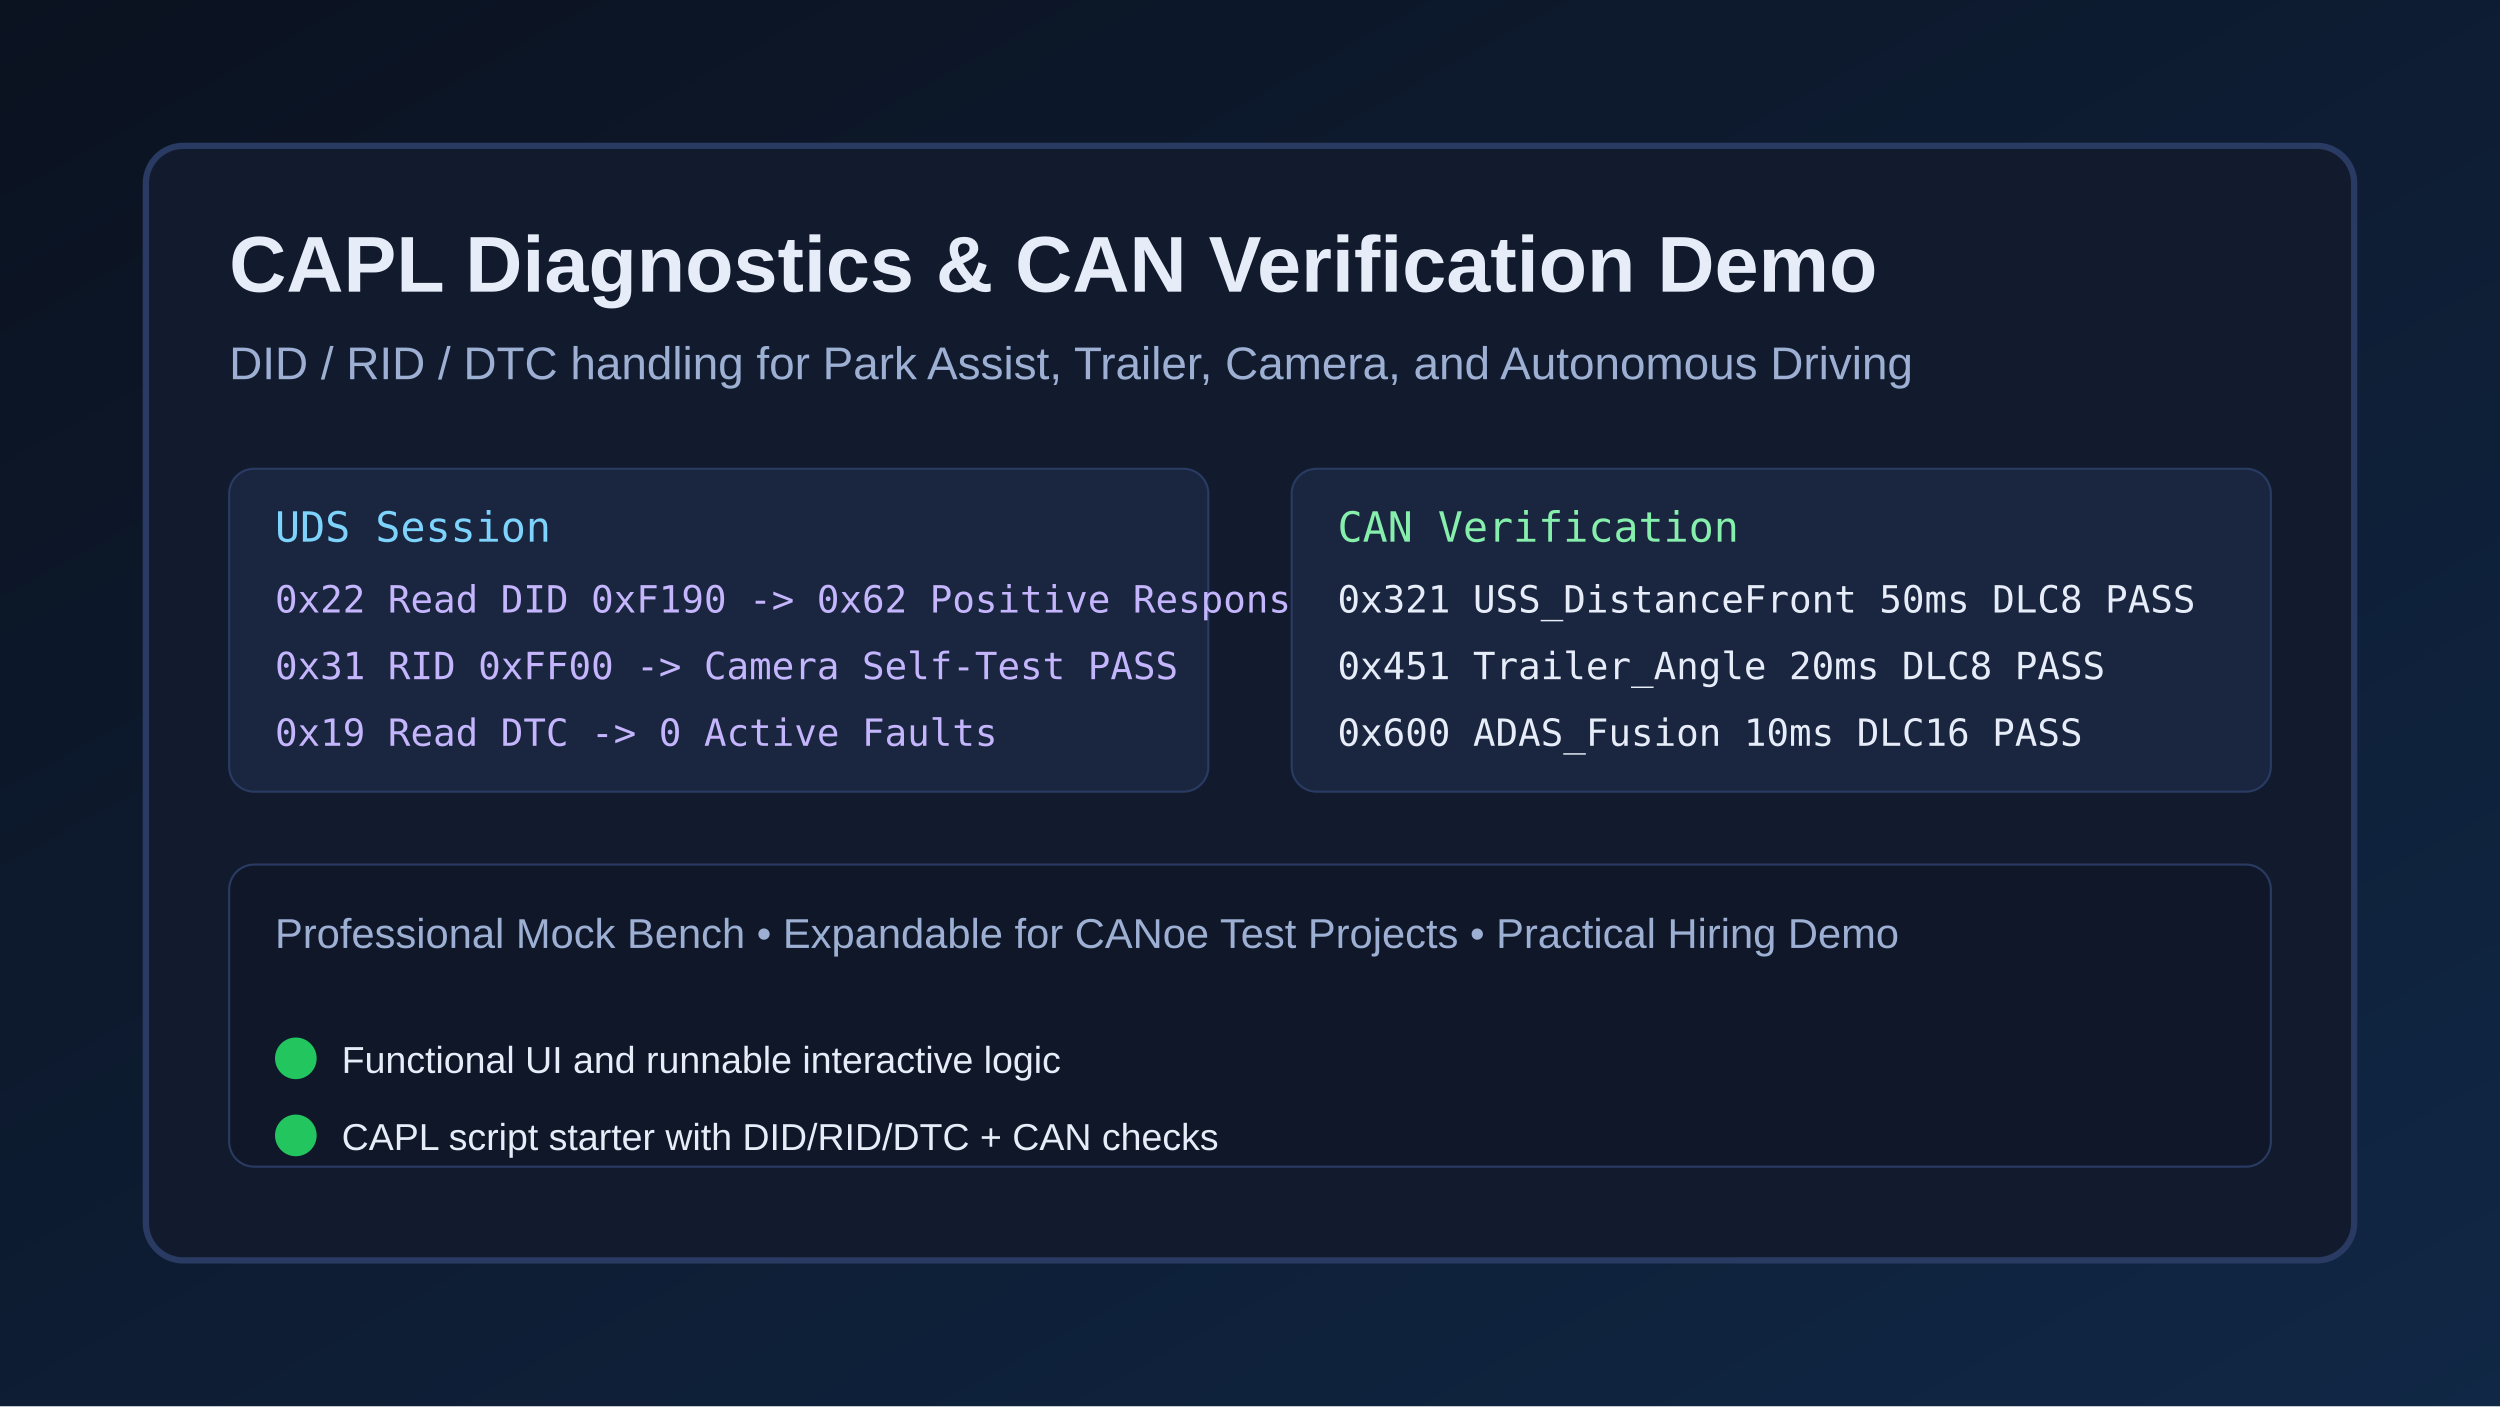
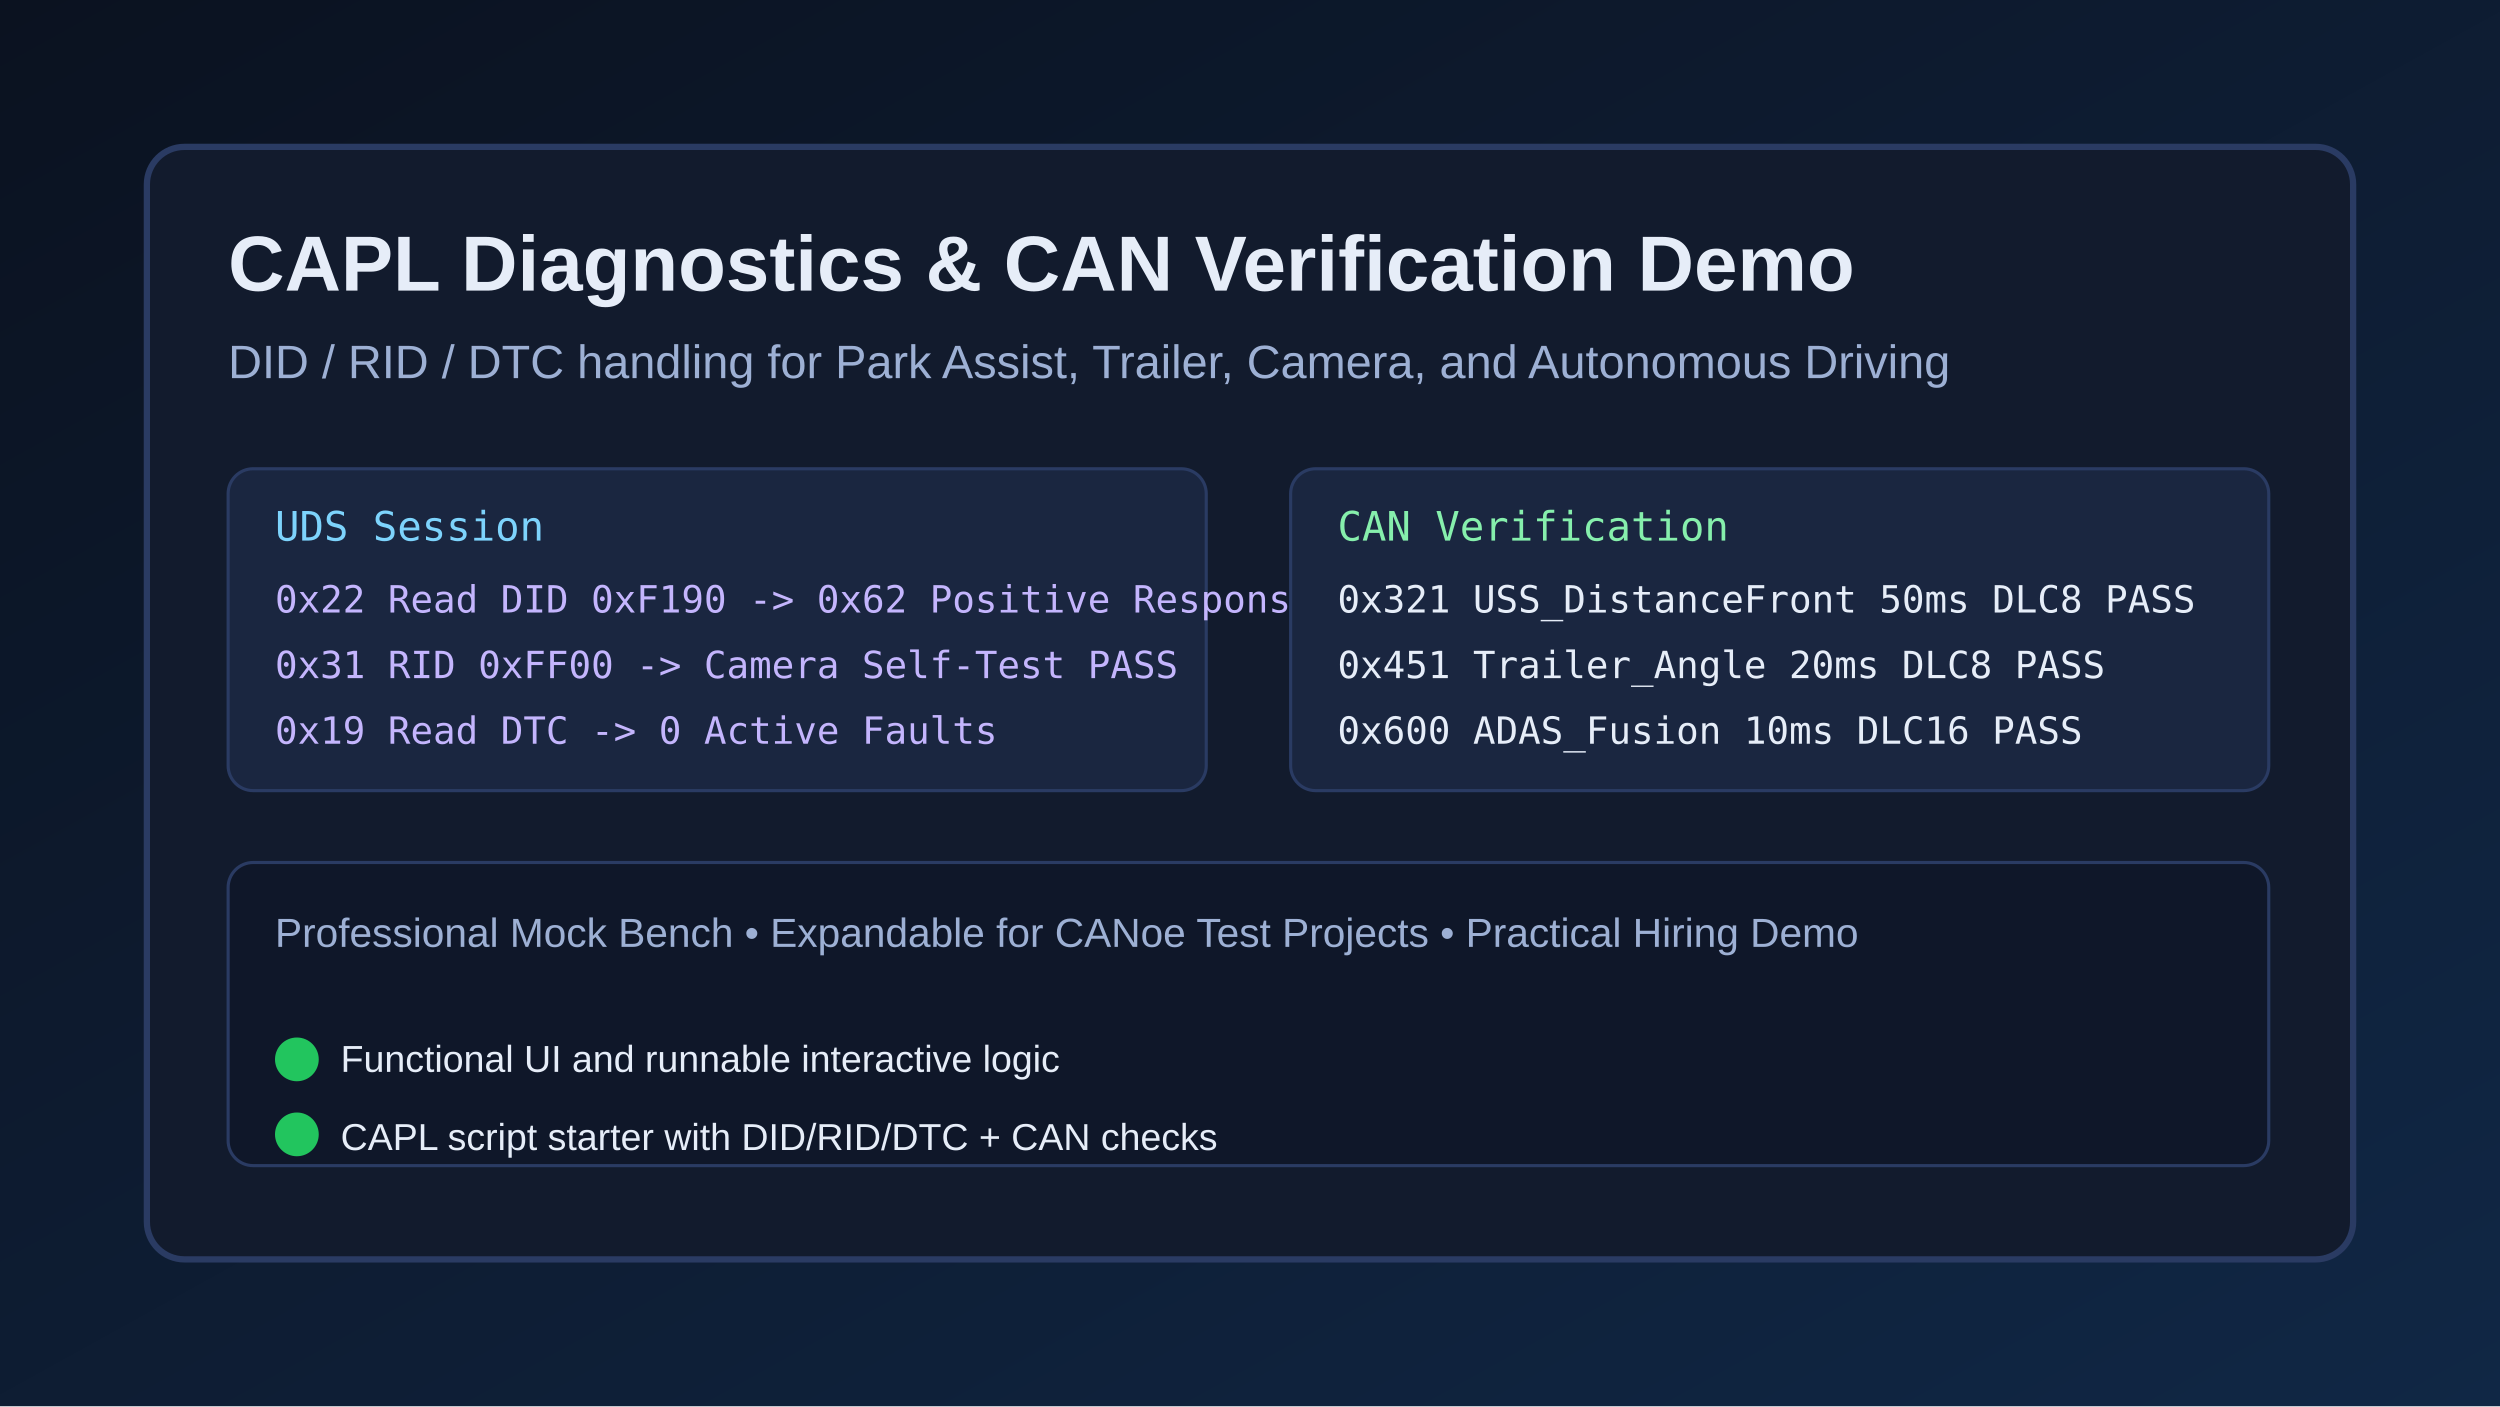
- <svg xmlns="http://www.w3.org/2000/svg" width="1200" height="675" viewBox="0 0 1200 675" role="img" aria-label="CAPL diagnostics and CAN verification demo">
+ <svg xmlns="http://www.w3.org/2000/svg" width="800" height="450" viewBox="0 0 800 450" role="img" aria-label="CAPL diagnostics and CAN verification demo">
  <defs>
    <linearGradient id="bg" x1="0" y1="0" x2="1" y2="1">
      <stop offset="0%" stop-color="#0b1220" />
      <stop offset="100%" stop-color="#102745" />
    </linearGradient>
  </defs>
-   <rect width="1200" height="675" fill="url(#bg)" />
-   <rect x="70" y="70" width="1060" height="535" rx="18" fill="#121b2d" stroke="#2a3b63" stroke-width="3" />
-   <text x="110" y="140" fill="#e6edf8" font-family="Segoe UI, Arial, sans-serif" font-size="38" font-weight="700">CAPL Diagnostics &amp; CAN Verification Demo</text>
-   <text x="110" y="182" fill="#9db0d4" font-family="Segoe UI, Arial, sans-serif" font-size="22">DID / RID / DTC handling for Park Assist, Trailer, Camera, and Autonomous Driving</text>
-   <rect x="110" y="225" width="470" height="155" rx="12" fill="#1a2640" stroke="#2a3b63" />
-   <text x="132" y="260" fill="#7dd3fc" font-family="Consolas, monospace" font-size="20">UDS Session</text>
-   <text x="132" y="294" fill="#c4b5fd" font-family="Consolas, monospace" font-size="18">0x22 Read DID 0xF190  -&gt; 0x62 Positive Response</text>
-   <text x="132" y="326" fill="#c4b5fd" font-family="Consolas, monospace" font-size="18">0x31 RID 0xFF00       -&gt; Camera Self-Test PASS</text>
-   <text x="132" y="358" fill="#c4b5fd" font-family="Consolas, monospace" font-size="18">0x19 Read DTC         -&gt; 0 Active Faults</text>
-   <rect x="620" y="225" width="470" height="155" rx="12" fill="#1a2640" stroke="#2a3b63" />
-   <text x="642" y="260" fill="#86efac" font-family="Consolas, monospace" font-size="20">CAN Verification</text>
-   <text x="642" y="294" fill="#e6edf8" font-family="Consolas, monospace" font-size="18">0x321 USS_DistanceFront  50ms  DLC8   PASS</text>
-   <text x="642" y="326" fill="#e6edf8" font-family="Consolas, monospace" font-size="18">0x451 Trailer_Angle      20ms  DLC8   PASS</text>
-   <text x="642" y="358" fill="#e6edf8" font-family="Consolas, monospace" font-size="18">0x600 ADAS_Fusion        10ms  DLC16  PASS</text>
-   <rect x="110" y="415" width="980" height="145" rx="12" fill="#0f1729" stroke="#2a3b63" />
-   <text x="132" y="455" fill="#9db0d4" font-family="Segoe UI, Arial, sans-serif" font-size="20">Professional Mock Bench • Expandable for CANoe Test Projects • Practical Hiring Demo</text>
-   <circle cx="142" cy="508" r="10" fill="#22c55e" />
-   <text x="164" y="515" fill="#e6edf8" font-family="Segoe UI, Arial, sans-serif" font-size="18">Functional UI and runnable interactive logic</text>
-   <circle cx="142" cy="545" r="10" fill="#22c55e" />
-   <text x="164" y="552" fill="#e6edf8" font-family="Segoe UI, Arial, sans-serif" font-size="18">CAPL script starter with DID/RID/DTC + CAN checks</text>
+   <rect width="800" height="450" fill="url(#bg)" />
+   <rect x="47" y="47" width="706" height="356" rx="12" fill="#121b2d" stroke="#2a3b63" stroke-width="2" />
+   <text x="73" y="93" fill="#e6edf8" font-family="Segoe UI, Arial, sans-serif" font-size="25" font-weight="700">CAPL Diagnostics &amp; CAN Verification Demo</text>
+   <text x="73" y="121" fill="#9db0d4" font-family="Segoe UI, Arial, sans-serif" font-size="15">DID / RID / DTC handling for Park Assist, Trailer, Camera, and Autonomous Driving</text>
+   <rect x="73" y="150" width="313" height="103" rx="8" fill="#1a2640" stroke="#2a3b63" />
+   <text x="88" y="173" fill="#7dd3fc" font-family="Consolas, monospace" font-size="13">UDS Session</text>
+   <text x="88" y="196" fill="#c4b5fd" font-family="Consolas, monospace" font-size="12">0x22 Read DID 0xF190  -&gt; 0x62 Positive Response</text>
+   <text x="88" y="217" fill="#c4b5fd" font-family="Consolas, monospace" font-size="12">0x31 RID 0xFF00       -&gt; Camera Self-Test PASS</text>
+   <text x="88" y="238" fill="#c4b5fd" font-family="Consolas, monospace" font-size="12">0x19 Read DTC         -&gt; 0 Active Faults</text>
+   <rect x="413" y="150" width="313" height="103" rx="8" fill="#1a2640" stroke="#2a3b63" />
+   <text x="428" y="173" fill="#86efac" font-family="Consolas, monospace" font-size="13">CAN Verification</text>
+   <text x="428" y="196" fill="#e6edf8" font-family="Consolas, monospace" font-size="12">0x321 USS_DistanceFront  50ms  DLC8   PASS</text>
+   <text x="428" y="217" fill="#e6edf8" font-family="Consolas, monospace" font-size="12">0x451 Trailer_Angle      20ms  DLC8   PASS</text>
+   <text x="428" y="238" fill="#e6edf8" font-family="Consolas, monospace" font-size="12">0x600 ADAS_Fusion        10ms  DLC16  PASS</text>
+   <rect x="73" y="276" width="653" height="97" rx="8" fill="#0f1729" stroke="#2a3b63" />
+   <text x="88" y="303" fill="#9db0d4" font-family="Segoe UI, Arial, sans-serif" font-size="13">Professional Mock Bench • Expandable for CANoe Test Projects • Practical Hiring Demo</text>
+   <circle cx="95" cy="339" r="7" fill="#22c55e" />
+   <text x="109" y="343" fill="#e6edf8" font-family="Segoe UI, Arial, sans-serif" font-size="12">Functional UI and runnable interactive logic</text>
+   <circle cx="95" cy="363" r="7" fill="#22c55e" />
+   <text x="109" y="368" fill="#e6edf8" font-family="Segoe UI, Arial, sans-serif" font-size="12">CAPL script starter with DID/RID/DTC + CAN checks</text>
</svg>
